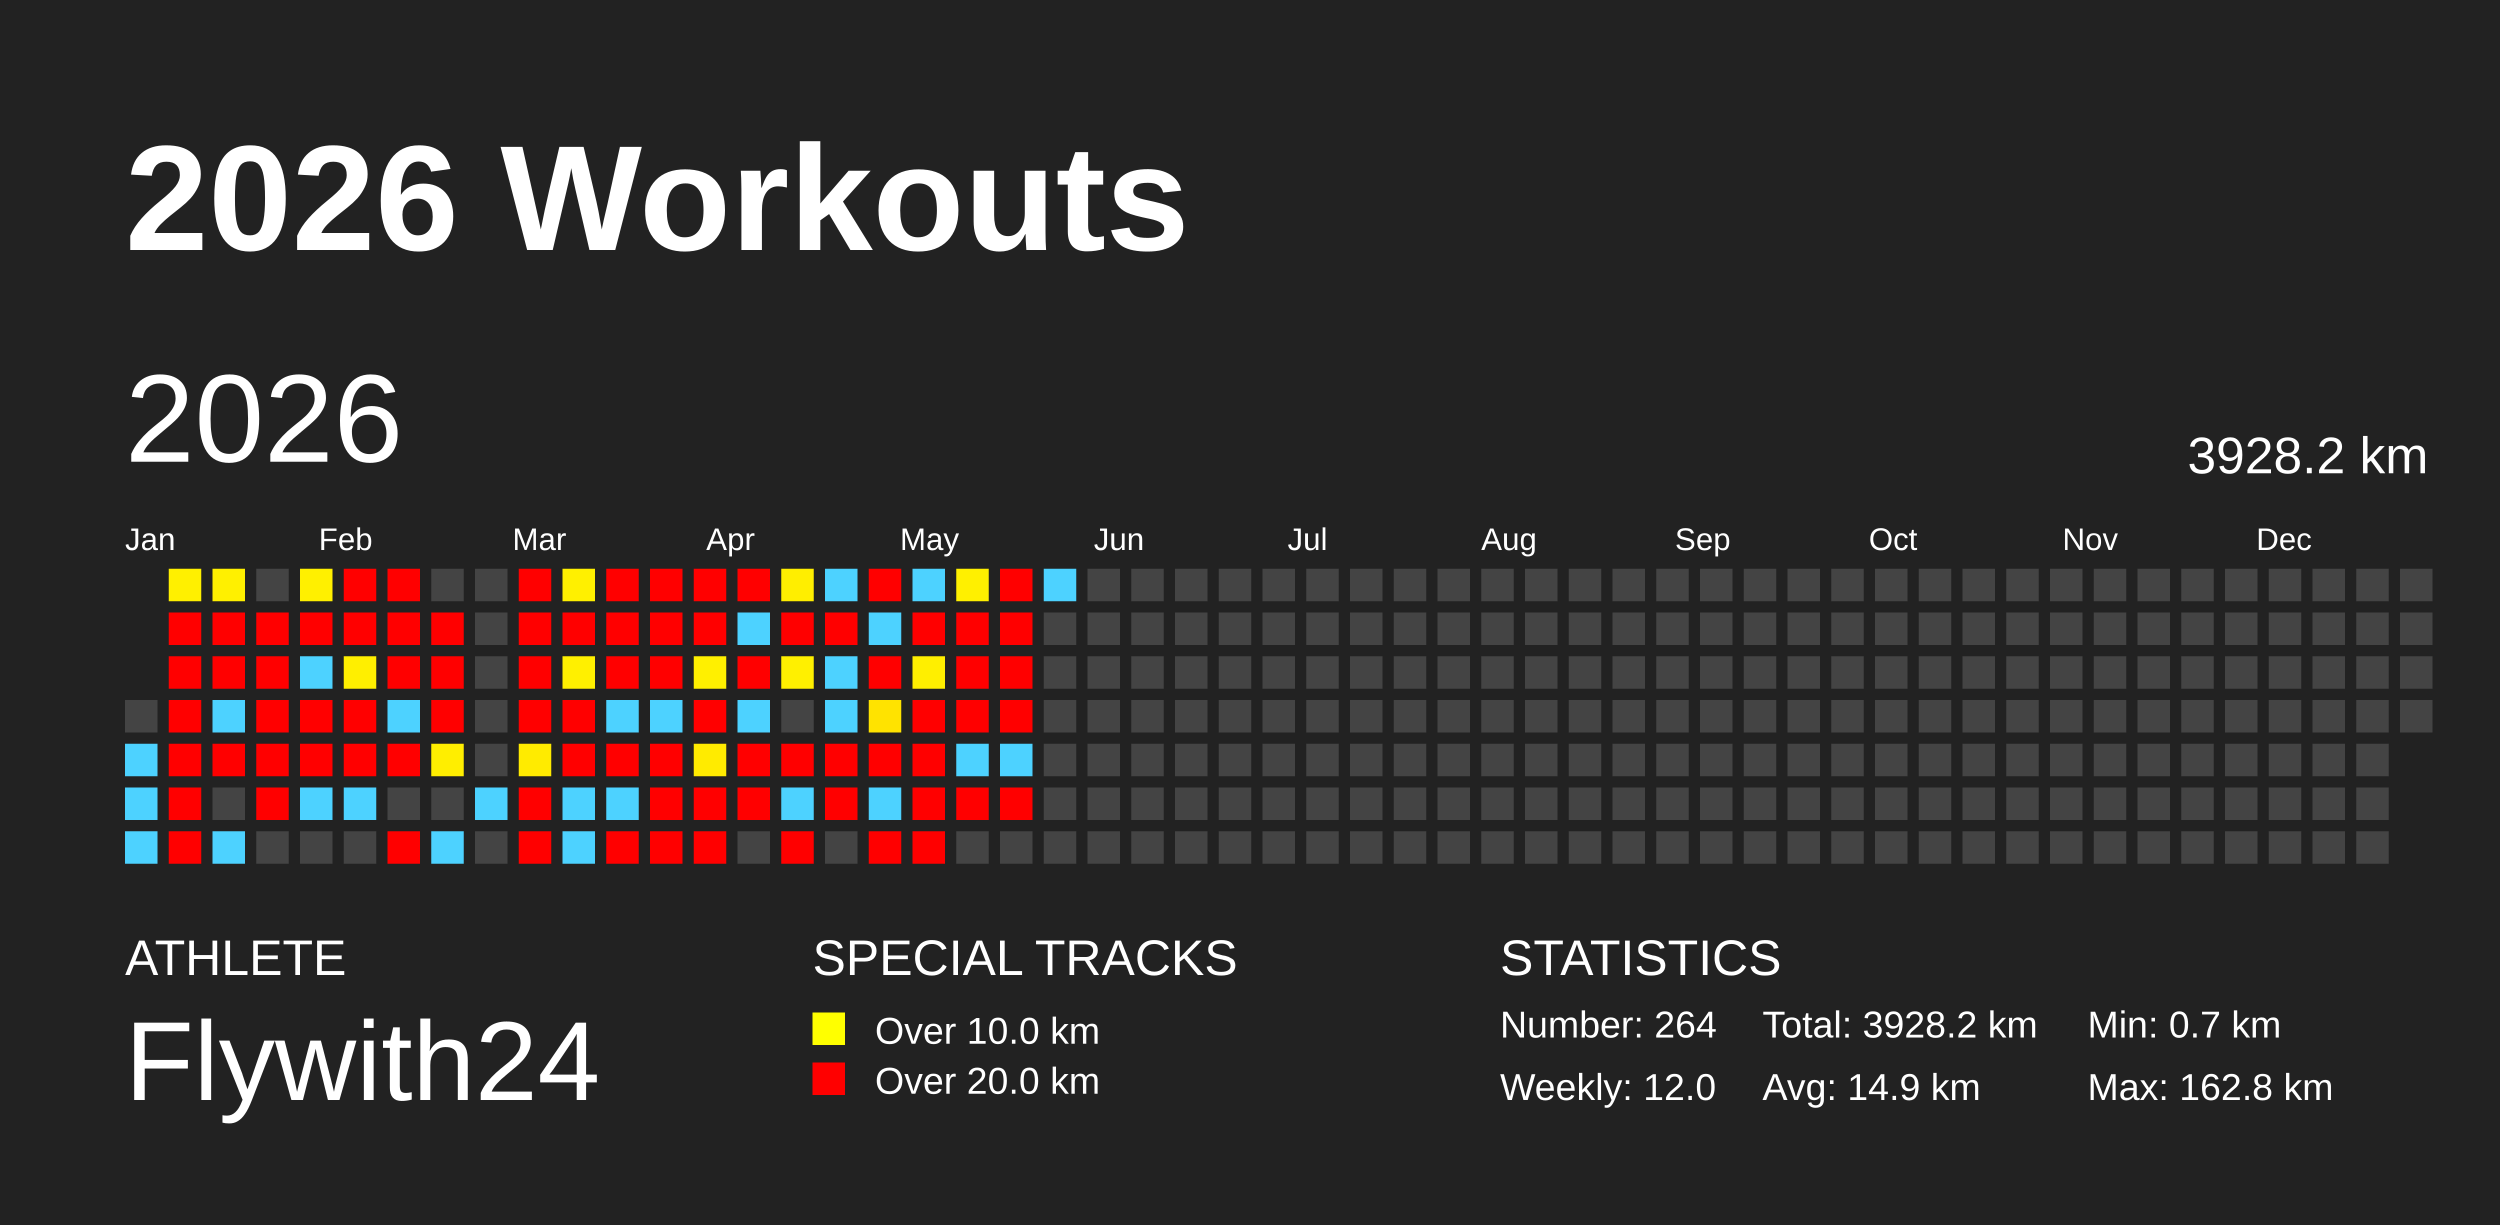
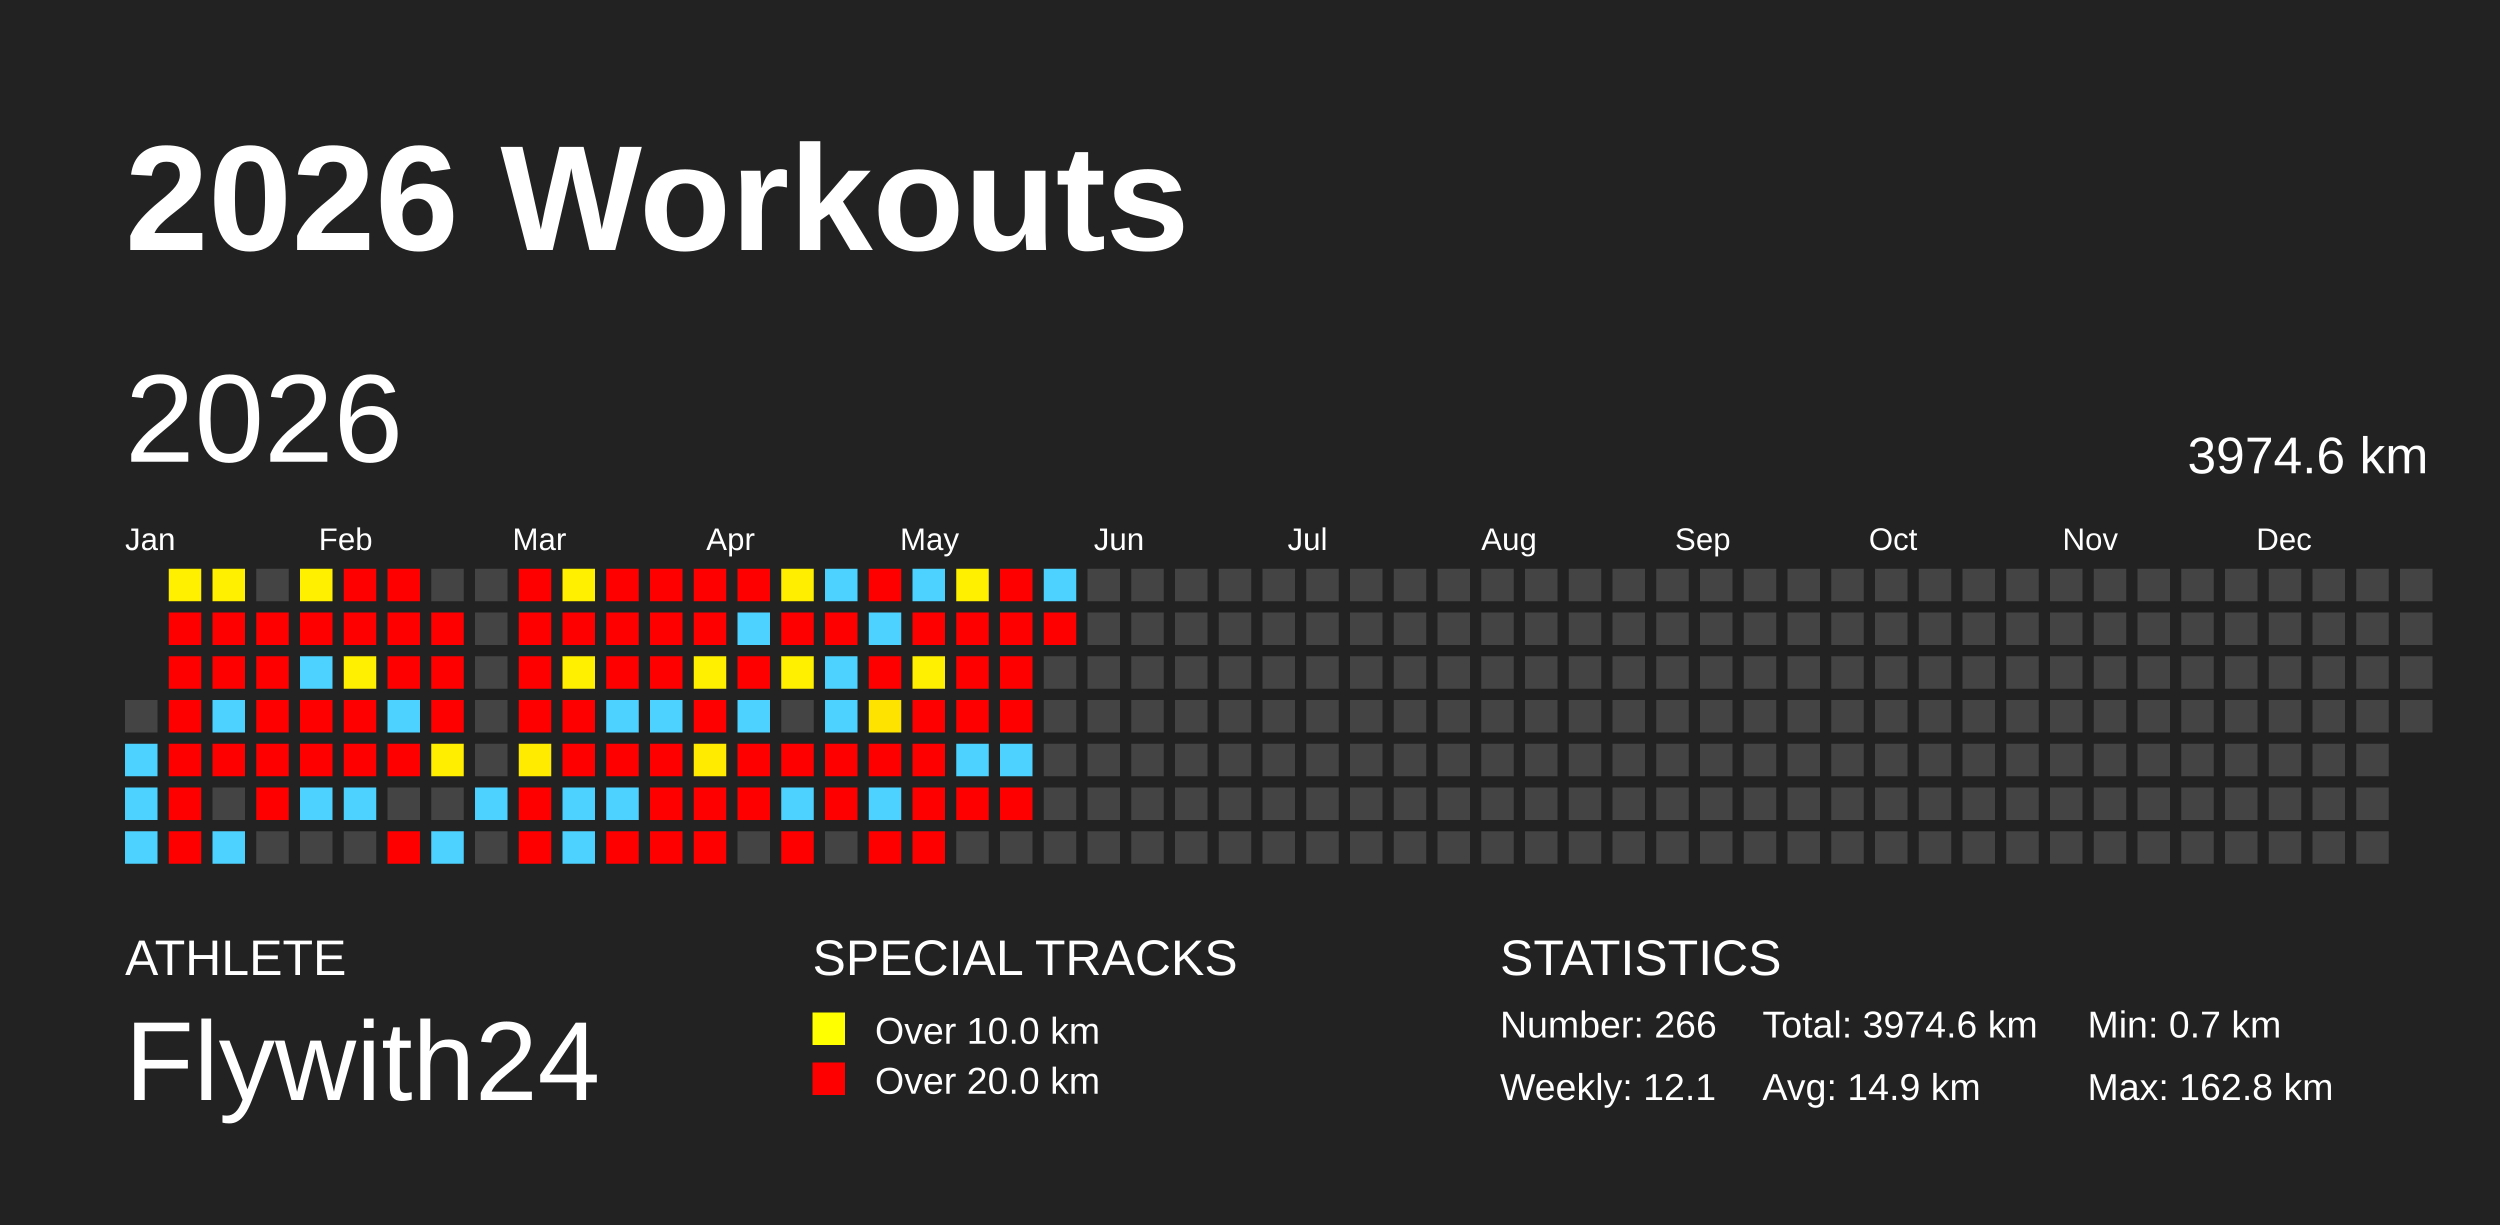
<svg xmlns="http://www.w3.org/2000/svg" baseProfile="full" height="98mm" version="1.1" viewBox="0,0,200,98" width="200mm">
  <defs />
  <rect fill="#222222" height="98" width="200" x="0" y="0" />
  <text fill="#FFFFFF" style="font-size:12px; font-family:Arial; font-weight:bold;" x="10" y="20">2026 Workouts</text>
  <text fill="#FFFFFF" style="font-size:4px; font-family:Arial" x="10" y="78">ATHLETE</text>
  <text fill="#FFFFFF" style="font-size:9px; font-family:Arial" x="10" y="88">Flywith24</text>
  <text fill="#FFFFFF" style="font-size:4px; font-family:Arial" x="65" y="78">SPECIAL TRACKS</text>
  <rect fill="yellow" height="2.6" width="2.6" x="65" y="81" />
  <text fill="#FFFFFF" style="font-size:3px; font-family:Arial" x="70" y="83.5">Over 10.0 km</text>
  <rect fill="red" height="2.6" width="2.6" x="65" y="85" />
  <text fill="#FFFFFF" style="font-size:3px; font-family:Arial" x="70" y="87.5">Over 20.0 km</text>
  <text fill="#FFFFFF" style="font-size:4px; font-family:Arial" x="120" y="78">STATISTICS</text>
-   <text fill="#FFFFFF" style="font-size:3px; font-family:Arial" x="120" y="83">Number: 264</text>
-   <text fill="#FFFFFF" style="font-size:3px; font-family:Arial" x="120" y="88">Weekly: 12.0</text>
-   <text fill="#FFFFFF" style="font-size:3px; font-family:Arial" x="141" y="83">Total: 3928.2 km</text>
+   <text fill="#FFFFFF" style="font-size:3px; font-family:Arial" x="120" y="83">Number: 266</text>
+   <text fill="#FFFFFF" style="font-size:3px; font-family:Arial" x="120" y="88">Weekly: 12.1</text>
+   <text fill="#FFFFFF" style="font-size:3px; font-family:Arial" x="141" y="83">Total: 3974.6 km</text>
  <text fill="#FFFFFF" style="font-size:3px; font-family:Arial" x="141" y="88">Avg: 14.9 km</text>
  <text fill="#FFFFFF" style="font-size:3px; font-family:Arial" x="167" y="83">Min: 0.7 km</text>
  <text fill="#FFFFFF" style="font-size:3px; font-family:Arial" x="167" y="88">Max: 162.8 km</text>
  <text dominant-baseline="hanging" fill="#FFFFFF" style="font-size:10.0px; font-family:Arial;" x="10" y="30">2026</text>
-   <text dominant-baseline="hanging" fill="#FFFFFF" style="font-size:4.125px; font-family:Arial;" x="175" y="35">3928.2 km</text>
+   <text dominant-baseline="hanging" fill="#FFFFFF" style="font-size:4.125px; font-family:Arial;" x="175" y="35">3974.6 km</text>
  <text fill="#FFFFFF" style="font-size:2.5px; font-family:Arial" x="10.0" y="44">Jan</text>
  <text fill="#FFFFFF" style="font-size:2.5px; font-family:Arial" x="25.5" y="44">Feb</text>
  <text fill="#FFFFFF" style="font-size:2.5px; font-family:Arial" x="41.0" y="44">Mar</text>
  <text fill="#FFFFFF" style="font-size:2.5px; font-family:Arial" x="56.5" y="44">Apr</text>
  <text fill="#FFFFFF" style="font-size:2.5px; font-family:Arial" x="72.0" y="44">May</text>
  <text fill="#FFFFFF" style="font-size:2.5px; font-family:Arial" x="87.5" y="44">Jun</text>
  <text fill="#FFFFFF" style="font-size:2.5px; font-family:Arial" x="103.0" y="44">Jul</text>
  <text fill="#FFFFFF" style="font-size:2.5px; font-family:Arial" x="118.5" y="44">Aug</text>
  <text fill="#FFFFFF" style="font-size:2.5px; font-family:Arial" x="134.0" y="44">Sep</text>
  <text fill="#FFFFFF" style="font-size:2.5px; font-family:Arial" x="149.5" y="44">Oct</text>
  <text fill="#FFFFFF" style="font-size:2.5px; font-family:Arial" x="165.0" y="44">Nov</text>
  <text fill="#FFFFFF" style="font-size:2.5px; font-family:Arial" x="180.5" y="44">Dec</text>
  <rect fill="#444444" height="2.6" width="2.6" x="10.0" y="56.0" />
  <rect fill="#4dd2ff" height="2.6" width="2.6" x="10.0" y="59.5" />
  <rect fill="#4dd2ff" height="2.6" width="2.6" x="10.0" y="63.0" />
  <rect fill="#4dd2ff" height="2.6" width="2.6" x="10.0" y="66.5" />
  <rect fill="#fff000" height="2.6" width="2.6" x="13.5" y="45.5" />
  <rect fill="red" height="2.6" width="2.6" x="13.5" y="49.0" />
  <rect fill="red" height="2.6" width="2.6" x="13.5" y="52.5" />
  <rect fill="red" height="2.6" width="2.6" x="13.5" y="56.0" />
  <rect fill="red" height="2.6" width="2.6" x="13.5" y="59.5" />
  <rect fill="red" height="2.6" width="2.6" x="13.5" y="63.0" />
  <rect fill="red" height="2.6" width="2.6" x="13.5" y="66.5" />
  <rect fill="#fff000" height="2.6" width="2.6" x="17.0" y="45.5" />
  <rect fill="red" height="2.6" width="2.6" x="17.0" y="49.0" />
  <rect fill="red" height="2.6" width="2.6" x="17.0" y="52.5" />
  <rect fill="#4dd2ff" height="2.6" width="2.6" x="17.0" y="56.0" />
  <rect fill="red" height="2.6" width="2.6" x="17.0" y="59.5" />
  <rect fill="#444444" height="2.6" width="2.6" x="17.0" y="63.0" />
  <rect fill="#4dd2ff" height="2.6" width="2.6" x="17.0" y="66.5" />
  <rect fill="#444444" height="2.6" width="2.6" x="20.5" y="45.5" />
  <rect fill="red" height="2.6" width="2.6" x="20.5" y="49.0" />
  <rect fill="red" height="2.6" width="2.6" x="20.5" y="52.5" />
  <rect fill="red" height="2.6" width="2.6" x="20.5" y="56.0" />
  <rect fill="red" height="2.6" width="2.6" x="20.5" y="59.5" />
  <rect fill="red" height="2.6" width="2.6" x="20.5" y="63.0" />
  <rect fill="#444444" height="2.6" width="2.6" x="20.5" y="66.5" />
  <rect fill="#fff000" height="2.6" width="2.6" x="24.0" y="45.5" />
  <rect fill="red" height="2.6" width="2.6" x="24.0" y="49.0" />
  <rect fill="#4dd2ff" height="2.6" width="2.6" x="24.0" y="52.5" />
  <rect fill="red" height="2.6" width="2.6" x="24.0" y="56.0" />
  <rect fill="red" height="2.6" width="2.6" x="24.0" y="59.5" />
  <rect fill="#4dd2ff" height="2.6" width="2.6" x="24.0" y="63.0" />
  <rect fill="#444444" height="2.6" width="2.6" x="24.0" y="66.5" />
  <rect fill="red" height="2.6" width="2.6" x="27.5" y="45.5" />
  <rect fill="red" height="2.6" width="2.6" x="27.5" y="49.0" />
  <rect fill="#ffef00" height="2.6" width="2.6" x="27.5" y="52.5" />
  <rect fill="red" height="2.6" width="2.6" x="27.5" y="56.0" />
  <rect fill="red" height="2.6" width="2.6" x="27.5" y="59.5" />
  <rect fill="#4dd2ff" height="2.6" width="2.6" x="27.5" y="63.0" />
  <rect fill="#444444" height="2.6" width="2.6" x="27.5" y="66.5" />
  <rect fill="red" height="2.6" width="2.6" x="31.0" y="45.5" />
  <rect fill="red" height="2.6" width="2.6" x="31.0" y="49.0" />
  <rect fill="red" height="2.6" width="2.6" x="31.0" y="52.5" />
  <rect fill="#4dd2ff" height="2.6" width="2.6" x="31.0" y="56.0" />
  <rect fill="red" height="2.6" width="2.6" x="31.0" y="59.5" />
  <rect fill="#444444" height="2.6" width="2.6" x="31.0" y="63.0" />
  <rect fill="red" height="2.6" width="2.6" x="31.0" y="66.5" />
  <rect fill="#444444" height="2.6" width="2.6" x="34.5" y="45.5" />
  <rect fill="red" height="2.6" width="2.6" x="34.5" y="49.0" />
  <rect fill="red" height="2.6" width="2.6" x="34.5" y="52.5" />
  <rect fill="red" height="2.6" width="2.6" x="34.5" y="56.0" />
  <rect fill="#ffee00" height="2.6" width="2.6" x="34.5" y="59.5" />
  <rect fill="#444444" height="2.6" width="2.6" x="34.5" y="63.0" />
  <rect fill="#4dd2ff" height="2.6" width="2.6" x="34.5" y="66.5" />
  <rect fill="#444444" height="2.6" width="2.6" x="38.0" y="45.5" />
  <rect fill="#444444" height="2.6" width="2.6" x="38.0" y="49.0" />
  <rect fill="#444444" height="2.6" width="2.6" x="38.0" y="52.5" />
  <rect fill="#444444" height="2.6" width="2.6" x="38.0" y="56.0" />
  <rect fill="#444444" height="2.6" width="2.6" x="38.0" y="59.5" />
  <rect fill="#4dd2ff" height="2.6" width="2.6" x="38.0" y="63.0" />
  <rect fill="#444444" height="2.6" width="2.6" x="38.0" y="66.5" />
  <rect fill="red" height="2.6" width="2.6" x="41.5" y="45.5" />
  <rect fill="red" height="2.6" width="2.6" x="41.5" y="49.0" />
  <rect fill="red" height="2.6" width="2.6" x="41.5" y="52.5" />
  <rect fill="red" height="2.6" width="2.6" x="41.5" y="56.0" />
  <rect fill="#ffeb00" height="2.6" width="2.6" x="41.5" y="59.5" />
  <rect fill="red" height="2.6" width="2.6" x="41.5" y="63.0" />
  <rect fill="red" height="2.6" width="2.6" x="41.5" y="66.5" />
  <rect fill="#fff000" height="2.6" width="2.6" x="45.0" y="45.5" />
  <rect fill="red" height="2.6" width="2.6" x="45.0" y="49.0" />
  <rect fill="#fff000" height="2.6" width="2.6" x="45.0" y="52.5" />
  <rect fill="red" height="2.6" width="2.6" x="45.0" y="56.0" />
  <rect fill="red" height="2.6" width="2.6" x="45.0" y="59.5" />
  <rect fill="#4dd2ff" height="2.6" width="2.6" x="45.0" y="63.0" />
  <rect fill="#4dd2ff" height="2.6" width="2.6" x="45.0" y="66.5" />
  <rect fill="red" height="2.6" width="2.6" x="48.5" y="45.5" />
  <rect fill="red" height="2.6" width="2.6" x="48.5" y="49.0" />
  <rect fill="red" height="2.6" width="2.6" x="48.5" y="52.5" />
  <rect fill="#4dd2ff" height="2.6" width="2.6" x="48.5" y="56.0" />
  <rect fill="red" height="2.6" width="2.6" x="48.5" y="59.5" />
  <rect fill="#4dd2ff" height="2.6" width="2.6" x="48.5" y="63.0" />
  <rect fill="red" height="2.6" width="2.6" x="48.5" y="66.5" />
  <rect fill="red" height="2.6" width="2.6" x="52.0" y="45.5" />
  <rect fill="red" height="2.6" width="2.6" x="52.0" y="49.0" />
  <rect fill="red" height="2.6" width="2.6" x="52.0" y="52.5" />
  <rect fill="#4dd2ff" height="2.6" width="2.6" x="52.0" y="56.0" />
  <rect fill="red" height="2.6" width="2.6" x="52.0" y="59.5" />
  <rect fill="red" height="2.6" width="2.6" x="52.0" y="63.0" />
  <rect fill="red" height="2.6" width="2.6" x="52.0" y="66.5" />
  <rect fill="red" height="2.6" width="2.6" x="55.5" y="45.5" />
  <rect fill="red" height="2.6" width="2.6" x="55.5" y="49.0" />
  <rect fill="#fff000" height="2.6" width="2.6" x="55.5" y="52.5" />
  <rect fill="red" height="2.6" width="2.6" x="55.5" y="56.0" />
  <rect fill="#ffeb00" height="2.6" width="2.6" x="55.5" y="59.5" />
  <rect fill="red" height="2.6" width="2.6" x="55.5" y="63.0" />
  <rect fill="red" height="2.6" width="2.6" x="55.5" y="66.5" />
  <rect fill="red" height="2.6" width="2.6" x="59.0" y="45.5" />
  <rect fill="#4dd2ff" height="2.6" width="2.6" x="59.0" y="49.0" />
  <rect fill="red" height="2.6" width="2.6" x="59.0" y="52.5" />
  <rect fill="#4dd2ff" height="2.6" width="2.6" x="59.0" y="56.0" />
  <rect fill="red" height="2.6" width="2.6" x="59.0" y="59.5" />
  <rect fill="red" height="2.6" width="2.6" x="59.0" y="63.0" />
  <rect fill="#444444" height="2.6" width="2.6" x="59.0" y="66.5" />
  <rect fill="#ffee00" height="2.6" width="2.6" x="62.5" y="45.5" />
  <rect fill="red" height="2.6" width="2.6" x="62.5" y="49.0" />
  <rect fill="#fff000" height="2.6" width="2.6" x="62.5" y="52.5" />
  <rect fill="#444444" height="2.6" width="2.6" x="62.5" y="56.0" />
  <rect fill="red" height="2.6" width="2.6" x="62.5" y="59.5" />
  <rect fill="#4dd2ff" height="2.6" width="2.6" x="62.5" y="63.0" />
  <rect fill="red" height="2.6" width="2.6" x="62.5" y="66.5" />
  <rect fill="#4dd2ff" height="2.6" width="2.6" x="66.0" y="45.5" />
  <rect fill="red" height="2.6" width="2.6" x="66.0" y="49.0" />
  <rect fill="#4dd2ff" height="2.6" width="2.6" x="66.0" y="52.5" />
  <rect fill="#4dd2ff" height="2.6" width="2.6" x="66.0" y="56.0" />
  <rect fill="red" height="2.6" width="2.6" x="66.0" y="59.5" />
  <rect fill="red" height="2.6" width="2.6" x="66.0" y="63.0" />
  <rect fill="#444444" height="2.6" width="2.6" x="66.0" y="66.5" />
  <rect fill="red" height="2.6" width="2.6" x="69.5" y="45.5" />
  <rect fill="#4dd2ff" height="2.6" width="2.6" x="69.5" y="49.0" />
  <rect fill="red" height="2.6" width="2.6" x="69.5" y="52.5" />
  <rect fill="#ffe300" height="2.6" width="2.6" x="69.5" y="56.0" />
  <rect fill="red" height="2.6" width="2.6" x="69.5" y="59.5" />
  <rect fill="#4dd2ff" height="2.6" width="2.6" x="69.5" y="63.0" />
  <rect fill="red" height="2.6" width="2.6" x="69.5" y="66.5" />
  <rect fill="#4dd2ff" height="2.6" width="2.6" x="73.0" y="45.5" />
  <rect fill="red" height="2.6" width="2.6" x="73.0" y="49.0" />
  <rect fill="#ffef00" height="2.6" width="2.6" x="73.0" y="52.5" />
  <rect fill="red" height="2.6" width="2.6" x="73.0" y="56.0" />
  <rect fill="red" height="2.6" width="2.6" x="73.0" y="59.5" />
  <rect fill="red" height="2.6" width="2.6" x="73.0" y="63.0" />
  <rect fill="red" height="2.6" width="2.6" x="73.0" y="66.5" />
  <rect fill="#fff000" height="2.6" width="2.6" x="76.5" y="45.5" />
  <rect fill="red" height="2.6" width="2.6" x="76.5" y="49.0" />
  <rect fill="red" height="2.6" width="2.6" x="76.5" y="52.5" />
  <rect fill="red" height="2.6" width="2.6" x="76.5" y="56.0" />
  <rect fill="#4dd2ff" height="2.6" width="2.6" x="76.5" y="59.5" />
  <rect fill="red" height="2.6" width="2.6" x="76.5" y="63.0" />
  <rect fill="#444444" height="2.6" width="2.6" x="76.5" y="66.5" />
  <rect fill="red" height="2.6" width="2.6" x="80.0" y="45.5" />
  <rect fill="red" height="2.6" width="2.6" x="80.0" y="49.0" />
  <rect fill="red" height="2.6" width="2.6" x="80.0" y="52.5" />
  <rect fill="red" height="2.6" width="2.6" x="80.0" y="56.0" />
  <rect fill="#4dd2ff" height="2.6" width="2.6" x="80.0" y="59.5" />
  <rect fill="red" height="2.6" width="2.6" x="80.0" y="63.0" />
  <rect fill="#444444" height="2.6" width="2.6" x="80.0" y="66.5" />
  <rect fill="#4dd2ff" height="2.6" width="2.6" x="83.5" y="45.5" />
-   <rect fill="#444444" height="2.6" width="2.6" x="83.5" y="49.0" />
+   <rect fill="red" height="2.6" width="2.6" x="83.5" y="49.0" />
  <rect fill="#444444" height="2.6" width="2.6" x="83.5" y="52.5" />
  <rect fill="#444444" height="2.6" width="2.6" x="83.5" y="56.0" />
  <rect fill="#444444" height="2.6" width="2.6" x="83.5" y="59.5" />
  <rect fill="#444444" height="2.6" width="2.6" x="83.5" y="63.0" />
  <rect fill="#444444" height="2.6" width="2.6" x="83.5" y="66.5" />
  <rect fill="#444444" height="2.6" width="2.6" x="87.0" y="45.5" />
  <rect fill="#444444" height="2.6" width="2.6" x="87.0" y="49.0" />
  <rect fill="#444444" height="2.6" width="2.6" x="87.0" y="52.5" />
  <rect fill="#444444" height="2.6" width="2.6" x="87.0" y="56.0" />
  <rect fill="#444444" height="2.6" width="2.6" x="87.0" y="59.5" />
  <rect fill="#444444" height="2.6" width="2.6" x="87.0" y="63.0" />
  <rect fill="#444444" height="2.6" width="2.6" x="87.0" y="66.5" />
  <rect fill="#444444" height="2.6" width="2.6" x="90.5" y="45.5" />
  <rect fill="#444444" height="2.6" width="2.6" x="90.5" y="49.0" />
  <rect fill="#444444" height="2.6" width="2.6" x="90.5" y="52.5" />
  <rect fill="#444444" height="2.6" width="2.6" x="90.5" y="56.0" />
  <rect fill="#444444" height="2.6" width="2.6" x="90.5" y="59.5" />
  <rect fill="#444444" height="2.6" width="2.6" x="90.5" y="63.0" />
  <rect fill="#444444" height="2.6" width="2.6" x="90.5" y="66.5" />
  <rect fill="#444444" height="2.6" width="2.6" x="94.0" y="45.5" />
  <rect fill="#444444" height="2.6" width="2.6" x="94.0" y="49.0" />
  <rect fill="#444444" height="2.6" width="2.6" x="94.0" y="52.5" />
  <rect fill="#444444" height="2.6" width="2.6" x="94.0" y="56.0" />
  <rect fill="#444444" height="2.6" width="2.6" x="94.0" y="59.5" />
  <rect fill="#444444" height="2.6" width="2.6" x="94.0" y="63.0" />
  <rect fill="#444444" height="2.6" width="2.6" x="94.0" y="66.5" />
  <rect fill="#444444" height="2.6" width="2.6" x="97.5" y="45.5" />
  <rect fill="#444444" height="2.6" width="2.6" x="97.5" y="49.0" />
  <rect fill="#444444" height="2.6" width="2.6" x="97.5" y="52.5" />
  <rect fill="#444444" height="2.6" width="2.6" x="97.5" y="56.0" />
  <rect fill="#444444" height="2.6" width="2.6" x="97.5" y="59.5" />
  <rect fill="#444444" height="2.6" width="2.6" x="97.5" y="63.0" />
  <rect fill="#444444" height="2.6" width="2.6" x="97.5" y="66.5" />
  <rect fill="#444444" height="2.6" width="2.6" x="101.0" y="45.5" />
  <rect fill="#444444" height="2.6" width="2.6" x="101.0" y="49.0" />
  <rect fill="#444444" height="2.6" width="2.6" x="101.0" y="52.5" />
  <rect fill="#444444" height="2.6" width="2.6" x="101.0" y="56.0" />
  <rect fill="#444444" height="2.6" width="2.6" x="101.0" y="59.5" />
  <rect fill="#444444" height="2.6" width="2.6" x="101.0" y="63.0" />
  <rect fill="#444444" height="2.6" width="2.6" x="101.0" y="66.5" />
  <rect fill="#444444" height="2.6" width="2.6" x="104.5" y="45.5" />
  <rect fill="#444444" height="2.6" width="2.6" x="104.5" y="49.0" />
  <rect fill="#444444" height="2.6" width="2.6" x="104.5" y="52.5" />
  <rect fill="#444444" height="2.6" width="2.6" x="104.5" y="56.0" />
  <rect fill="#444444" height="2.6" width="2.6" x="104.5" y="59.5" />
  <rect fill="#444444" height="2.6" width="2.6" x="104.5" y="63.0" />
  <rect fill="#444444" height="2.6" width="2.6" x="104.5" y="66.5" />
  <rect fill="#444444" height="2.6" width="2.6" x="108.0" y="45.5" />
  <rect fill="#444444" height="2.6" width="2.6" x="108.0" y="49.0" />
  <rect fill="#444444" height="2.6" width="2.6" x="108.0" y="52.5" />
  <rect fill="#444444" height="2.6" width="2.6" x="108.0" y="56.0" />
  <rect fill="#444444" height="2.6" width="2.6" x="108.0" y="59.5" />
  <rect fill="#444444" height="2.6" width="2.6" x="108.0" y="63.0" />
  <rect fill="#444444" height="2.6" width="2.6" x="108.0" y="66.5" />
  <rect fill="#444444" height="2.6" width="2.6" x="111.5" y="45.5" />
  <rect fill="#444444" height="2.6" width="2.6" x="111.5" y="49.0" />
  <rect fill="#444444" height="2.6" width="2.6" x="111.5" y="52.5" />
  <rect fill="#444444" height="2.6" width="2.6" x="111.5" y="56.0" />
  <rect fill="#444444" height="2.6" width="2.6" x="111.5" y="59.5" />
  <rect fill="#444444" height="2.6" width="2.6" x="111.5" y="63.0" />
  <rect fill="#444444" height="2.6" width="2.6" x="111.5" y="66.5" />
  <rect fill="#444444" height="2.6" width="2.6" x="115.0" y="45.5" />
  <rect fill="#444444" height="2.6" width="2.6" x="115.0" y="49.0" />
  <rect fill="#444444" height="2.6" width="2.6" x="115.0" y="52.5" />
  <rect fill="#444444" height="2.6" width="2.6" x="115.0" y="56.0" />
  <rect fill="#444444" height="2.6" width="2.6" x="115.0" y="59.5" />
  <rect fill="#444444" height="2.6" width="2.6" x="115.0" y="63.0" />
  <rect fill="#444444" height="2.6" width="2.6" x="115.0" y="66.5" />
  <rect fill="#444444" height="2.6" width="2.6" x="118.5" y="45.5" />
  <rect fill="#444444" height="2.6" width="2.6" x="118.5" y="49.0" />
  <rect fill="#444444" height="2.6" width="2.6" x="118.5" y="52.5" />
  <rect fill="#444444" height="2.6" width="2.6" x="118.5" y="56.0" />
  <rect fill="#444444" height="2.6" width="2.6" x="118.5" y="59.5" />
  <rect fill="#444444" height="2.6" width="2.6" x="118.5" y="63.0" />
  <rect fill="#444444" height="2.6" width="2.6" x="118.5" y="66.5" />
  <rect fill="#444444" height="2.6" width="2.6" x="122.0" y="45.5" />
  <rect fill="#444444" height="2.6" width="2.6" x="122.0" y="49.0" />
  <rect fill="#444444" height="2.6" width="2.6" x="122.0" y="52.5" />
  <rect fill="#444444" height="2.6" width="2.6" x="122.0" y="56.0" />
  <rect fill="#444444" height="2.6" width="2.6" x="122.0" y="59.5" />
  <rect fill="#444444" height="2.6" width="2.6" x="122.0" y="63.0" />
  <rect fill="#444444" height="2.6" width="2.6" x="122.0" y="66.5" />
  <rect fill="#444444" height="2.6" width="2.6" x="125.5" y="45.5" />
  <rect fill="#444444" height="2.6" width="2.6" x="125.5" y="49.0" />
  <rect fill="#444444" height="2.6" width="2.6" x="125.5" y="52.5" />
  <rect fill="#444444" height="2.6" width="2.6" x="125.5" y="56.0" />
  <rect fill="#444444" height="2.6" width="2.6" x="125.5" y="59.5" />
  <rect fill="#444444" height="2.6" width="2.6" x="125.5" y="63.0" />
  <rect fill="#444444" height="2.6" width="2.6" x="125.5" y="66.5" />
  <rect fill="#444444" height="2.6" width="2.6" x="129.0" y="45.5" />
  <rect fill="#444444" height="2.6" width="2.6" x="129.0" y="49.0" />
  <rect fill="#444444" height="2.6" width="2.6" x="129.0" y="52.5" />
  <rect fill="#444444" height="2.6" width="2.6" x="129.0" y="56.0" />
  <rect fill="#444444" height="2.6" width="2.6" x="129.0" y="59.5" />
  <rect fill="#444444" height="2.6" width="2.6" x="129.0" y="63.0" />
  <rect fill="#444444" height="2.6" width="2.6" x="129.0" y="66.5" />
  <rect fill="#444444" height="2.6" width="2.6" x="132.5" y="45.5" />
  <rect fill="#444444" height="2.6" width="2.6" x="132.5" y="49.0" />
  <rect fill="#444444" height="2.6" width="2.6" x="132.5" y="52.5" />
  <rect fill="#444444" height="2.6" width="2.6" x="132.5" y="56.0" />
  <rect fill="#444444" height="2.6" width="2.6" x="132.5" y="59.5" />
  <rect fill="#444444" height="2.6" width="2.6" x="132.5" y="63.0" />
  <rect fill="#444444" height="2.6" width="2.6" x="132.5" y="66.5" />
  <rect fill="#444444" height="2.6" width="2.6" x="136.0" y="45.5" />
  <rect fill="#444444" height="2.6" width="2.6" x="136.0" y="49.0" />
  <rect fill="#444444" height="2.6" width="2.6" x="136.0" y="52.5" />
  <rect fill="#444444" height="2.6" width="2.6" x="136.0" y="56.0" />
  <rect fill="#444444" height="2.6" width="2.6" x="136.0" y="59.5" />
  <rect fill="#444444" height="2.6" width="2.6" x="136.0" y="63.0" />
  <rect fill="#444444" height="2.6" width="2.6" x="136.0" y="66.5" />
  <rect fill="#444444" height="2.6" width="2.6" x="139.5" y="45.5" />
  <rect fill="#444444" height="2.6" width="2.6" x="139.5" y="49.0" />
  <rect fill="#444444" height="2.6" width="2.6" x="139.5" y="52.5" />
  <rect fill="#444444" height="2.6" width="2.6" x="139.5" y="56.0" />
  <rect fill="#444444" height="2.6" width="2.6" x="139.5" y="59.5" />
  <rect fill="#444444" height="2.6" width="2.6" x="139.5" y="63.0" />
  <rect fill="#444444" height="2.6" width="2.6" x="139.5" y="66.5" />
  <rect fill="#444444" height="2.6" width="2.6" x="143.0" y="45.5" />
  <rect fill="#444444" height="2.6" width="2.6" x="143.0" y="49.0" />
  <rect fill="#444444" height="2.6" width="2.6" x="143.0" y="52.5" />
  <rect fill="#444444" height="2.6" width="2.6" x="143.0" y="56.0" />
  <rect fill="#444444" height="2.6" width="2.6" x="143.0" y="59.5" />
  <rect fill="#444444" height="2.6" width="2.6" x="143.0" y="63.0" />
  <rect fill="#444444" height="2.6" width="2.6" x="143.0" y="66.5" />
  <rect fill="#444444" height="2.6" width="2.6" x="146.5" y="45.5" />
  <rect fill="#444444" height="2.6" width="2.6" x="146.5" y="49.0" />
  <rect fill="#444444" height="2.6" width="2.6" x="146.5" y="52.5" />
  <rect fill="#444444" height="2.6" width="2.6" x="146.5" y="56.0" />
  <rect fill="#444444" height="2.6" width="2.6" x="146.5" y="59.5" />
  <rect fill="#444444" height="2.6" width="2.6" x="146.5" y="63.0" />
  <rect fill="#444444" height="2.6" width="2.6" x="146.5" y="66.5" />
  <rect fill="#444444" height="2.6" width="2.6" x="150.0" y="45.5" />
  <rect fill="#444444" height="2.6" width="2.6" x="150.0" y="49.0" />
  <rect fill="#444444" height="2.6" width="2.6" x="150.0" y="52.5" />
  <rect fill="#444444" height="2.6" width="2.6" x="150.0" y="56.0" />
  <rect fill="#444444" height="2.6" width="2.6" x="150.0" y="59.5" />
  <rect fill="#444444" height="2.6" width="2.6" x="150.0" y="63.0" />
  <rect fill="#444444" height="2.6" width="2.6" x="150.0" y="66.5" />
  <rect fill="#444444" height="2.6" width="2.6" x="153.5" y="45.5" />
  <rect fill="#444444" height="2.6" width="2.6" x="153.5" y="49.0" />
  <rect fill="#444444" height="2.6" width="2.6" x="153.5" y="52.5" />
  <rect fill="#444444" height="2.6" width="2.6" x="153.5" y="56.0" />
  <rect fill="#444444" height="2.6" width="2.6" x="153.5" y="59.5" />
  <rect fill="#444444" height="2.6" width="2.6" x="153.5" y="63.0" />
  <rect fill="#444444" height="2.6" width="2.6" x="153.5" y="66.5" />
  <rect fill="#444444" height="2.6" width="2.6" x="157.0" y="45.5" />
  <rect fill="#444444" height="2.6" width="2.6" x="157.0" y="49.0" />
  <rect fill="#444444" height="2.6" width="2.6" x="157.0" y="52.5" />
  <rect fill="#444444" height="2.6" width="2.6" x="157.0" y="56.0" />
  <rect fill="#444444" height="2.6" width="2.6" x="157.0" y="59.5" />
  <rect fill="#444444" height="2.6" width="2.6" x="157.0" y="63.0" />
  <rect fill="#444444" height="2.6" width="2.6" x="157.0" y="66.5" />
  <rect fill="#444444" height="2.6" width="2.6" x="160.5" y="45.5" />
  <rect fill="#444444" height="2.6" width="2.6" x="160.5" y="49.0" />
  <rect fill="#444444" height="2.6" width="2.6" x="160.5" y="52.5" />
  <rect fill="#444444" height="2.6" width="2.6" x="160.5" y="56.0" />
  <rect fill="#444444" height="2.6" width="2.6" x="160.5" y="59.5" />
  <rect fill="#444444" height="2.6" width="2.6" x="160.5" y="63.0" />
  <rect fill="#444444" height="2.6" width="2.6" x="160.5" y="66.5" />
  <rect fill="#444444" height="2.6" width="2.6" x="164.0" y="45.5" />
  <rect fill="#444444" height="2.6" width="2.6" x="164.0" y="49.0" />
  <rect fill="#444444" height="2.6" width="2.6" x="164.0" y="52.5" />
  <rect fill="#444444" height="2.6" width="2.6" x="164.0" y="56.0" />
  <rect fill="#444444" height="2.6" width="2.6" x="164.0" y="59.5" />
  <rect fill="#444444" height="2.6" width="2.6" x="164.0" y="63.0" />
  <rect fill="#444444" height="2.6" width="2.6" x="164.0" y="66.5" />
  <rect fill="#444444" height="2.6" width="2.6" x="167.5" y="45.5" />
  <rect fill="#444444" height="2.6" width="2.6" x="167.5" y="49.0" />
  <rect fill="#444444" height="2.6" width="2.6" x="167.5" y="52.5" />
  <rect fill="#444444" height="2.6" width="2.6" x="167.5" y="56.0" />
  <rect fill="#444444" height="2.6" width="2.6" x="167.5" y="59.5" />
  <rect fill="#444444" height="2.6" width="2.6" x="167.5" y="63.0" />
  <rect fill="#444444" height="2.6" width="2.6" x="167.5" y="66.5" />
  <rect fill="#444444" height="2.6" width="2.6" x="171.0" y="45.5" />
  <rect fill="#444444" height="2.6" width="2.6" x="171.0" y="49.0" />
  <rect fill="#444444" height="2.6" width="2.6" x="171.0" y="52.5" />
  <rect fill="#444444" height="2.6" width="2.6" x="171.0" y="56.0" />
  <rect fill="#444444" height="2.6" width="2.6" x="171.0" y="59.5" />
  <rect fill="#444444" height="2.6" width="2.6" x="171.0" y="63.0" />
  <rect fill="#444444" height="2.6" width="2.6" x="171.0" y="66.5" />
  <rect fill="#444444" height="2.6" width="2.6" x="174.5" y="45.5" />
  <rect fill="#444444" height="2.6" width="2.6" x="174.5" y="49.0" />
  <rect fill="#444444" height="2.6" width="2.6" x="174.5" y="52.5" />
  <rect fill="#444444" height="2.6" width="2.6" x="174.5" y="56.0" />
  <rect fill="#444444" height="2.6" width="2.6" x="174.5" y="59.5" />
  <rect fill="#444444" height="2.6" width="2.6" x="174.5" y="63.0" />
  <rect fill="#444444" height="2.6" width="2.6" x="174.5" y="66.5" />
  <rect fill="#444444" height="2.6" width="2.6" x="178.0" y="45.5" />
  <rect fill="#444444" height="2.6" width="2.6" x="178.0" y="49.0" />
  <rect fill="#444444" height="2.6" width="2.6" x="178.0" y="52.5" />
  <rect fill="#444444" height="2.6" width="2.6" x="178.0" y="56.0" />
  <rect fill="#444444" height="2.6" width="2.6" x="178.0" y="59.5" />
  <rect fill="#444444" height="2.6" width="2.6" x="178.0" y="63.0" />
  <rect fill="#444444" height="2.6" width="2.6" x="178.0" y="66.5" />
  <rect fill="#444444" height="2.6" width="2.6" x="181.5" y="45.5" />
  <rect fill="#444444" height="2.6" width="2.6" x="181.5" y="49.0" />
  <rect fill="#444444" height="2.6" width="2.6" x="181.5" y="52.5" />
  <rect fill="#444444" height="2.6" width="2.6" x="181.5" y="56.0" />
  <rect fill="#444444" height="2.6" width="2.6" x="181.5" y="59.5" />
  <rect fill="#444444" height="2.6" width="2.6" x="181.5" y="63.0" />
  <rect fill="#444444" height="2.6" width="2.6" x="181.5" y="66.5" />
  <rect fill="#444444" height="2.6" width="2.6" x="185.0" y="45.5" />
  <rect fill="#444444" height="2.6" width="2.6" x="185.0" y="49.0" />
  <rect fill="#444444" height="2.6" width="2.6" x="185.0" y="52.5" />
  <rect fill="#444444" height="2.6" width="2.6" x="185.0" y="56.0" />
  <rect fill="#444444" height="2.6" width="2.6" x="185.0" y="59.5" />
  <rect fill="#444444" height="2.6" width="2.6" x="185.0" y="63.0" />
  <rect fill="#444444" height="2.6" width="2.6" x="185.0" y="66.5" />
  <rect fill="#444444" height="2.6" width="2.6" x="188.5" y="45.5" />
  <rect fill="#444444" height="2.6" width="2.6" x="188.5" y="49.0" />
  <rect fill="#444444" height="2.6" width="2.6" x="188.5" y="52.5" />
  <rect fill="#444444" height="2.6" width="2.6" x="188.5" y="56.0" />
  <rect fill="#444444" height="2.6" width="2.6" x="188.5" y="59.5" />
  <rect fill="#444444" height="2.6" width="2.6" x="188.5" y="63.0" />
  <rect fill="#444444" height="2.6" width="2.6" x="188.5" y="66.5" />
  <rect fill="#444444" height="2.6" width="2.6" x="192.0" y="45.5" />
  <rect fill="#444444" height="2.6" width="2.6" x="192.0" y="49.0" />
  <rect fill="#444444" height="2.6" width="2.6" x="192.0" y="52.5" />
  <rect fill="#444444" height="2.6" width="2.6" x="192.0" y="56.0" />
</svg>
